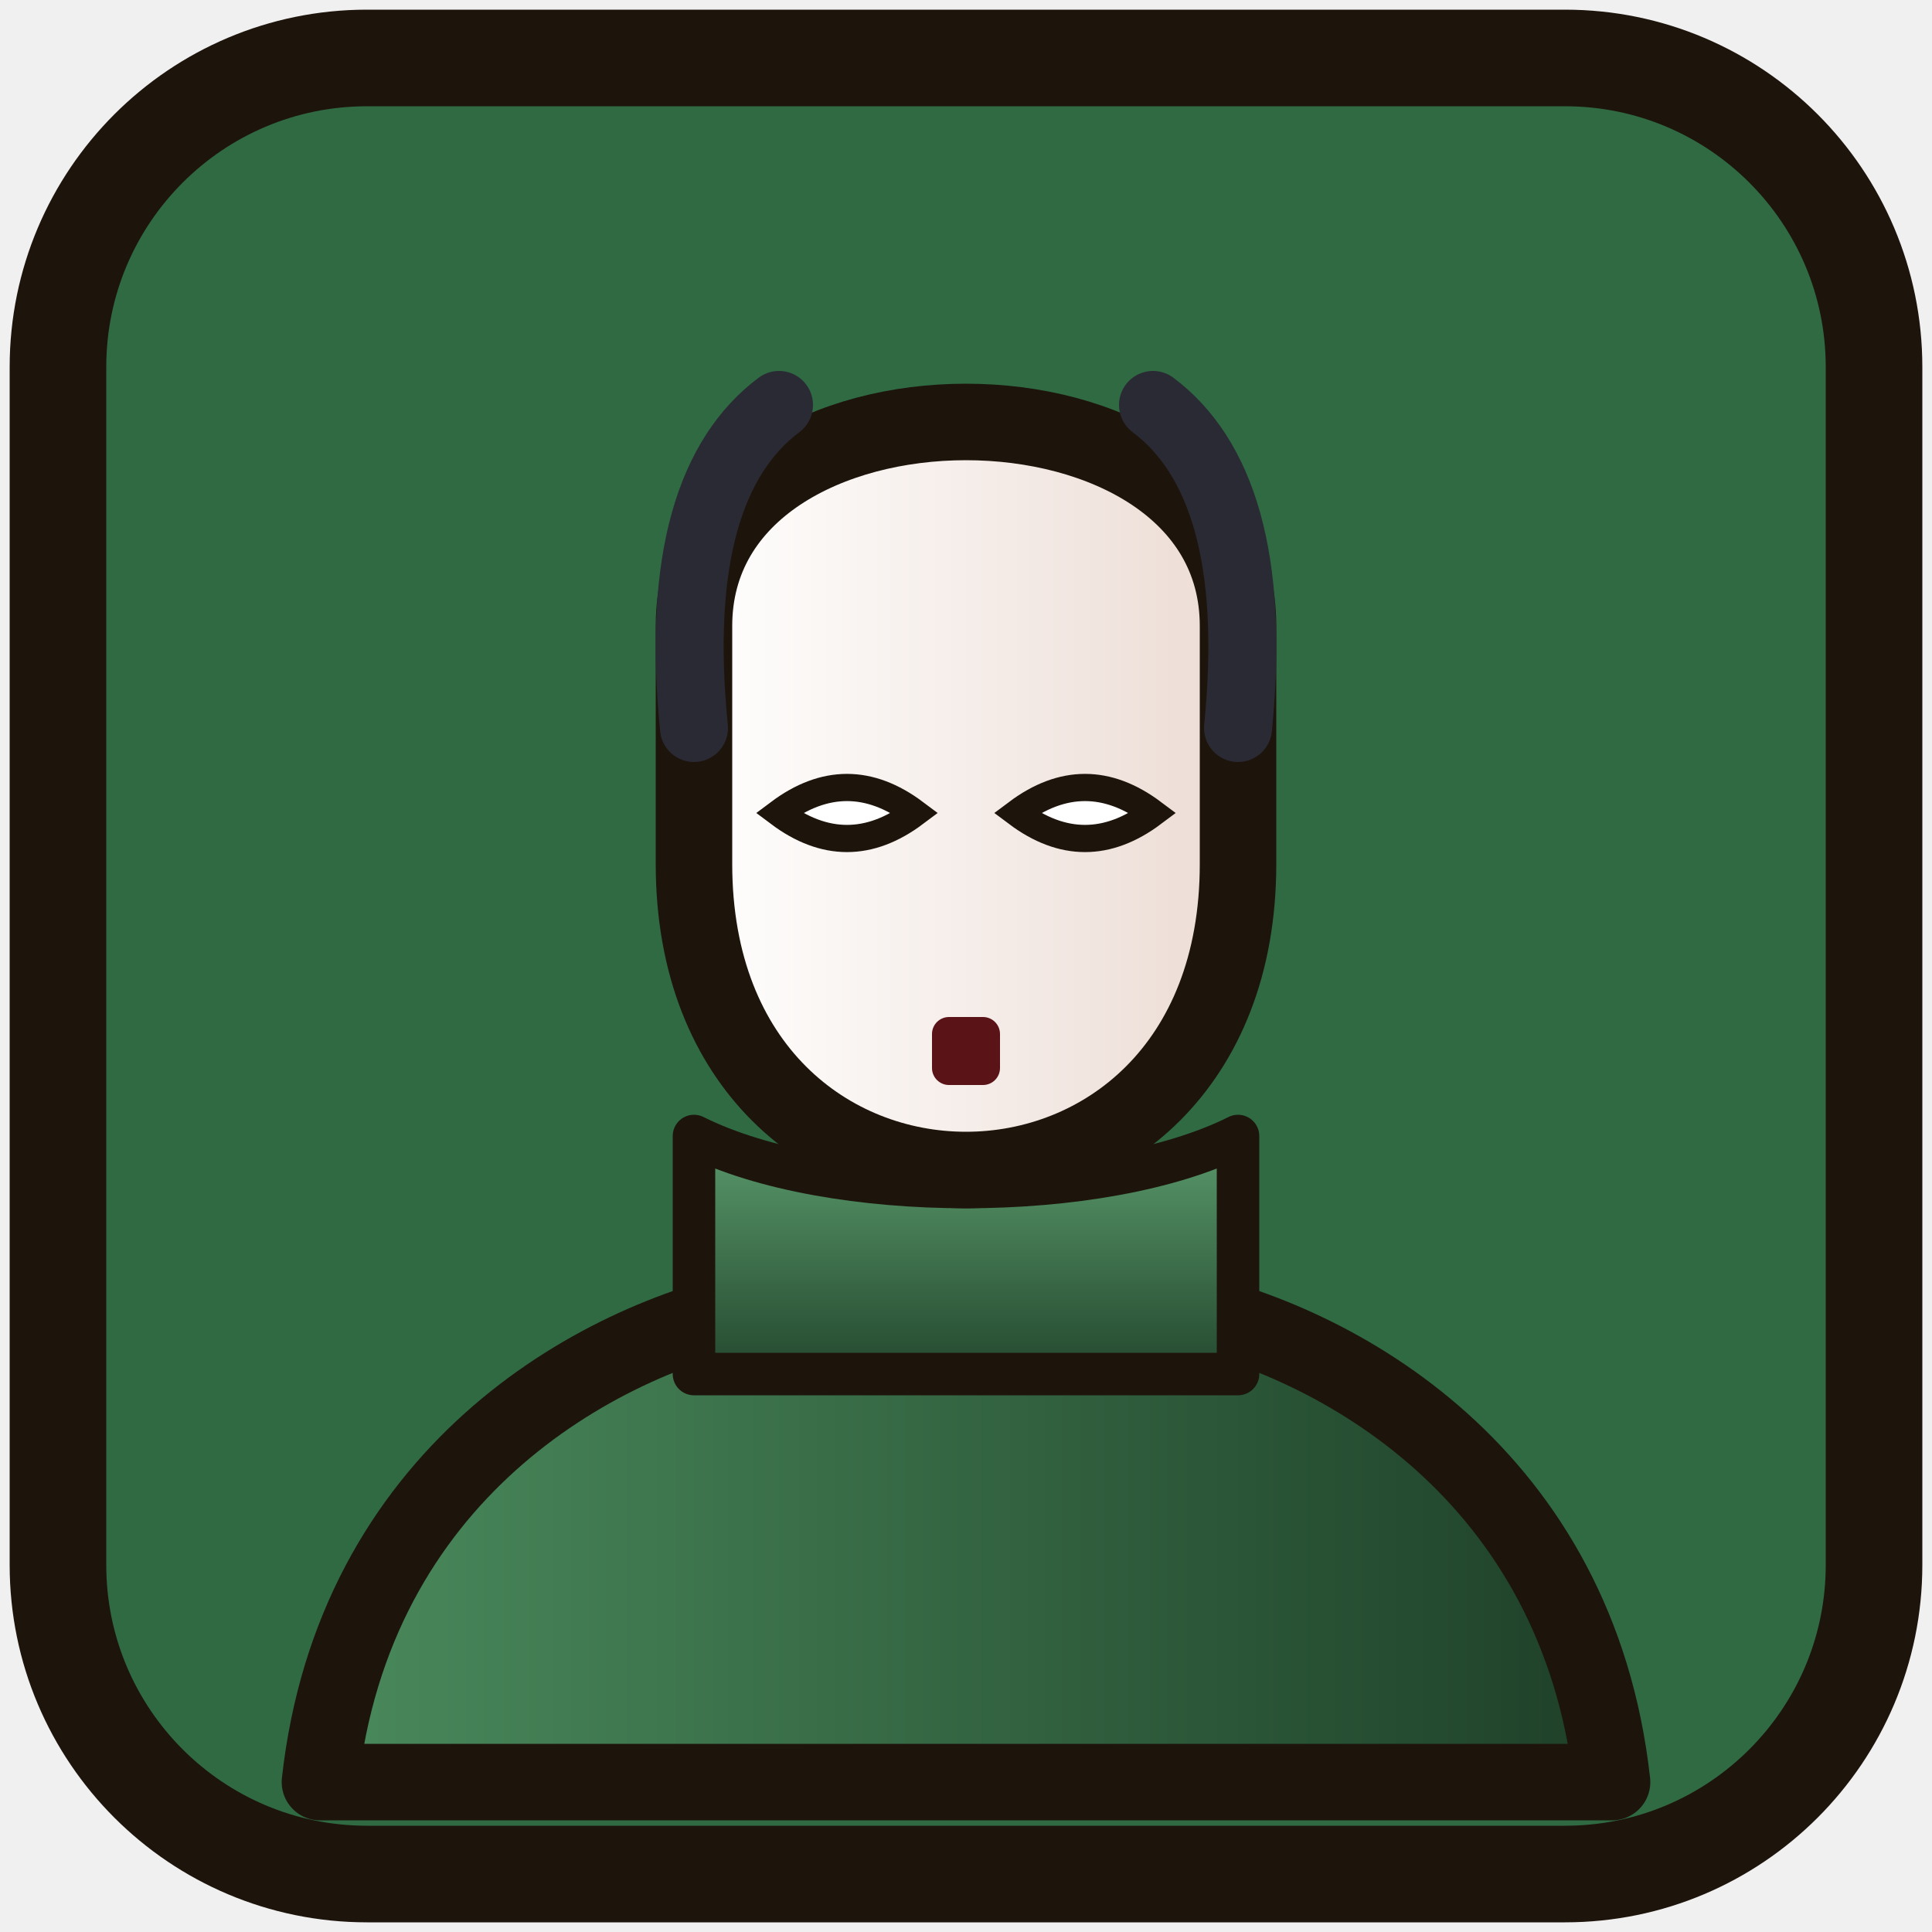
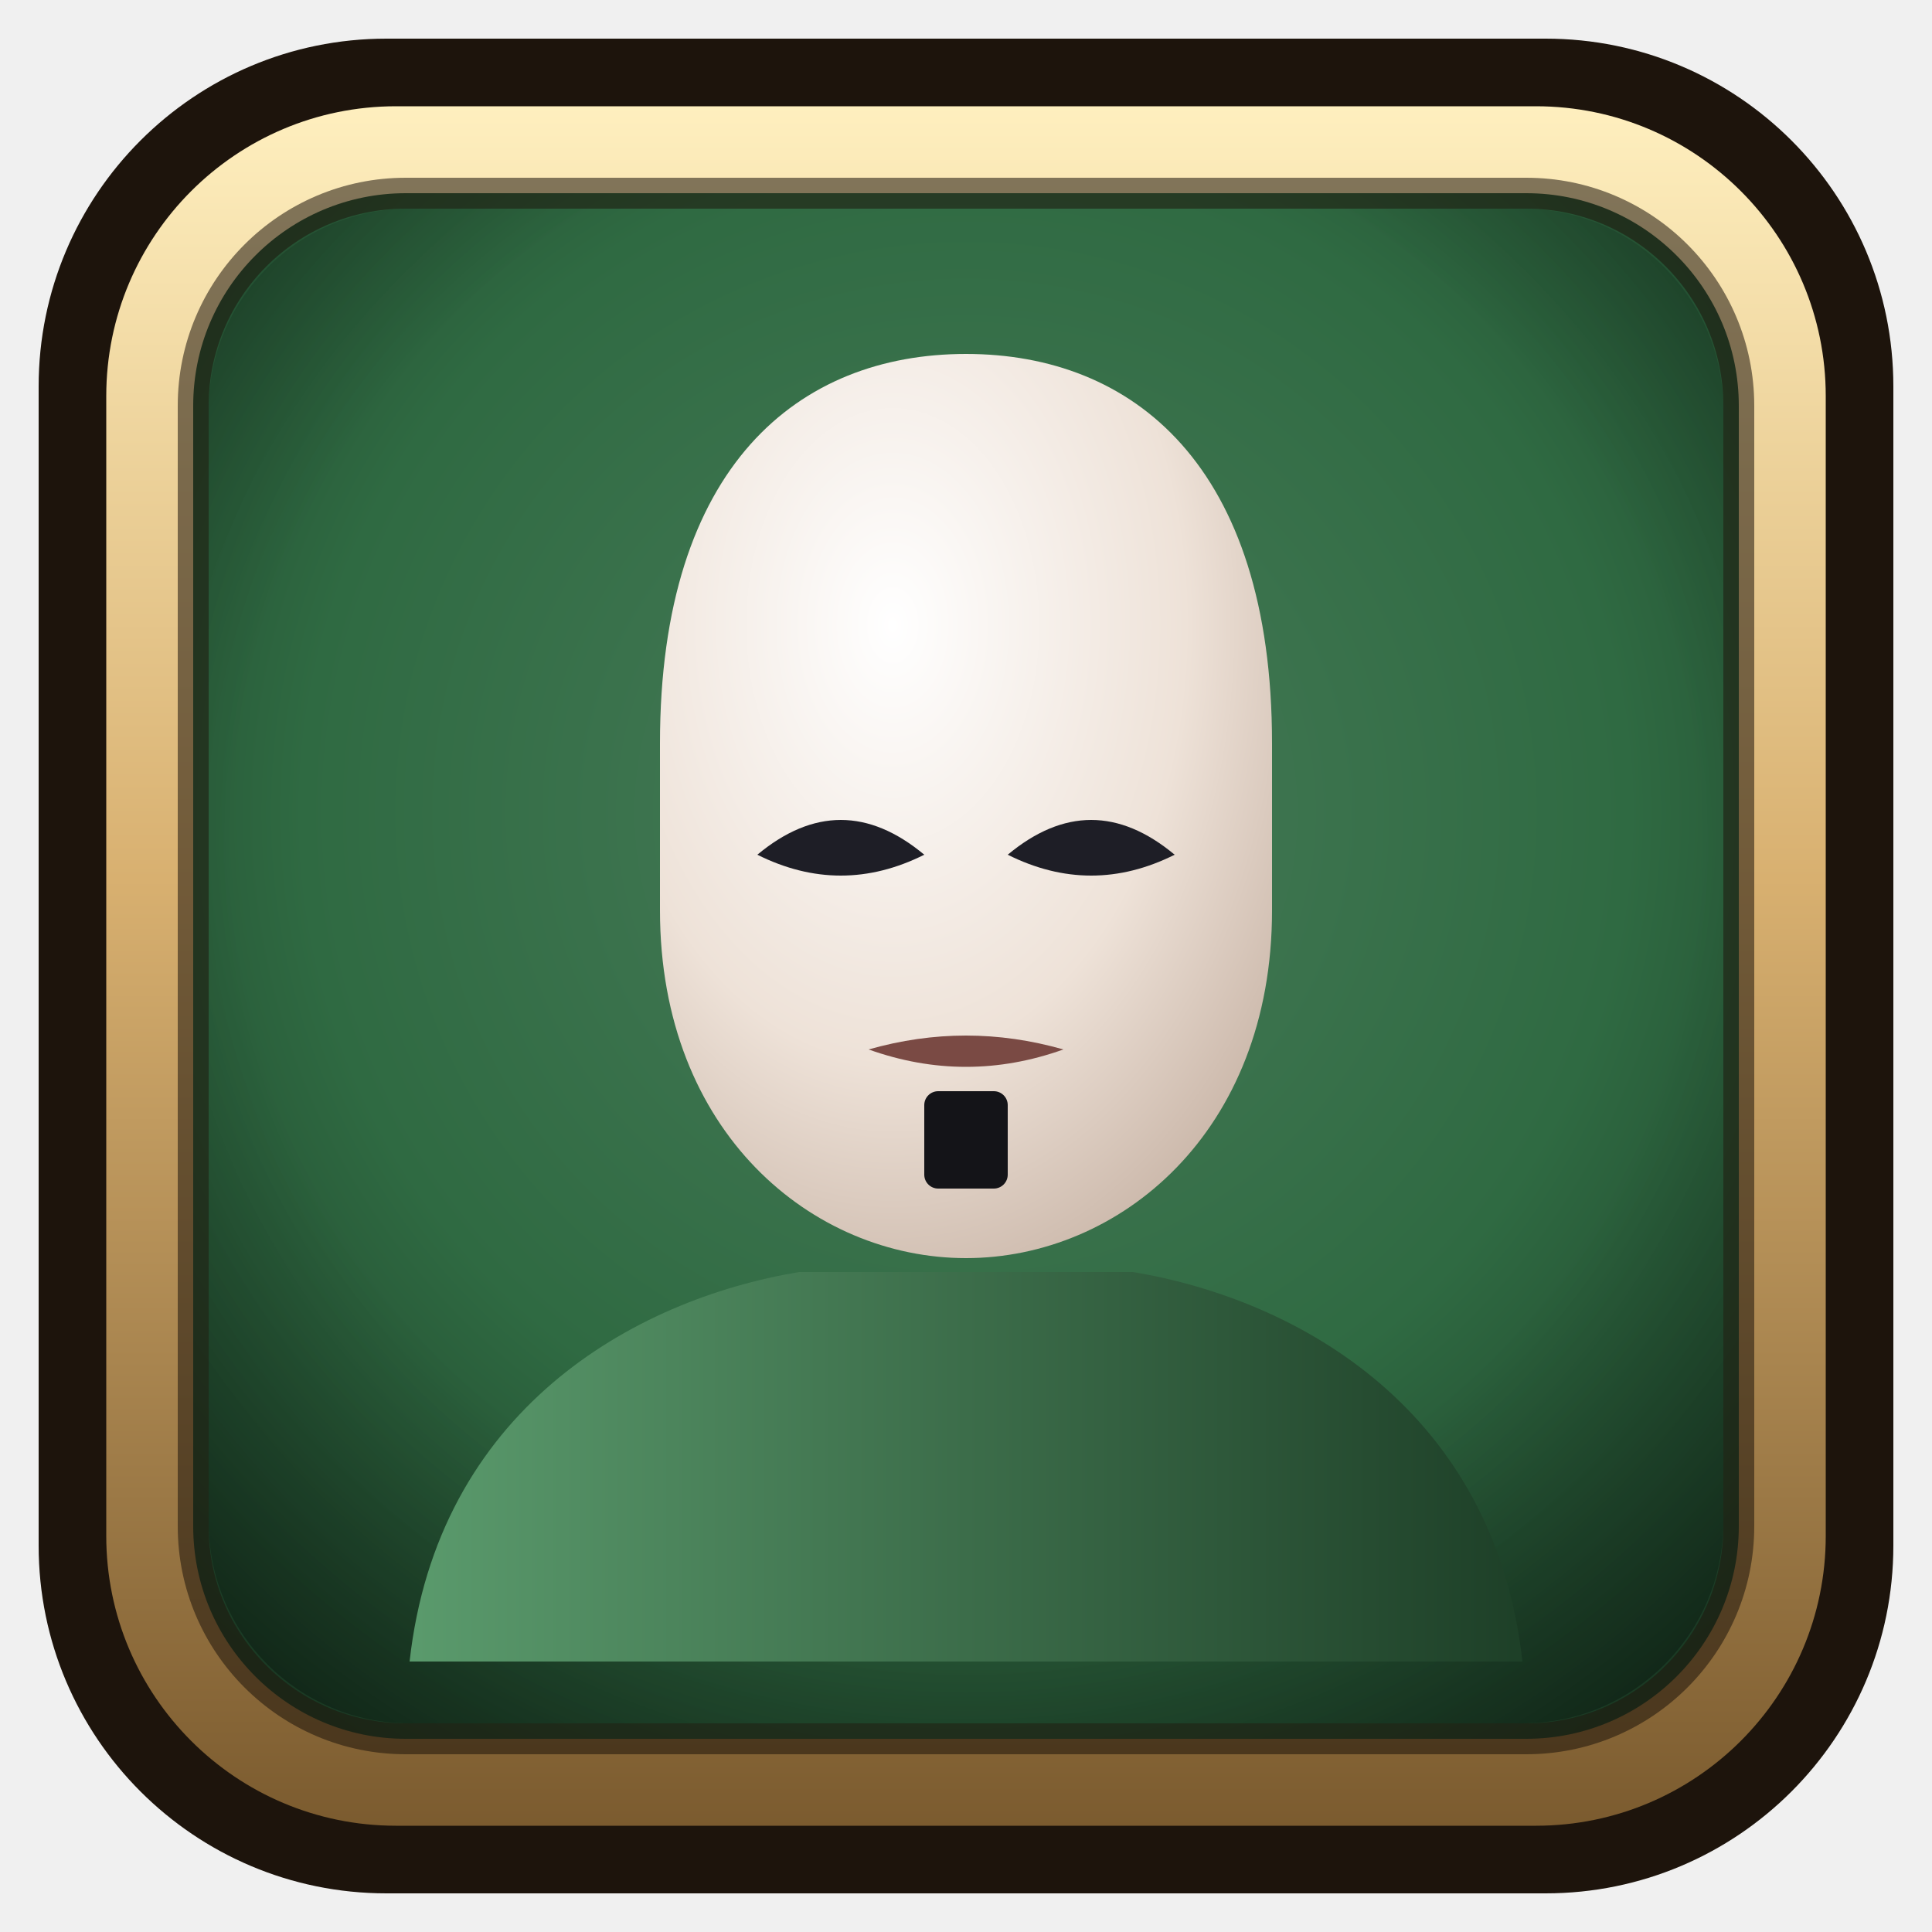
<svg xmlns="http://www.w3.org/2000/svg" viewBox="0 0 100 100" width="100" height="100">
-   <defs>
-     <linearGradient id="p0" x1="0" y1="0" x2="1" y2="0">
-       <stop offset="0.00" stop-color="#4a8a5c" />
-       <stop offset="1.00" stop-color="#1e4028" />
-     </linearGradient>
-     <linearGradient id="p1" x1="0" y1="0" x2="0" y2="1">
-       <stop offset="0.00" stop-color="#5a9a6c" />
-       <stop offset="1.00" stop-color="#24482e" />
-     </linearGradient>
-     <linearGradient id="p2" x1="0" y1="0" x2="1" y2="0">
-       <stop offset="0.00" stop-color="#ffffff" />
-       <stop offset="1.00" stop-color="#ecdcd4" />
-     </linearGradient>
-   </defs>
+   <defs />
  <g transform="translate(0.0,0.0) scale(1)">
-     <rect x="3" y="3" width="94" height="94" rx="16" fill="#2f6a42" stroke="#1d140c" stroke-width="5" />
-     <g transform="translate(6 6) scale(.88)">
-       <path d="M12 98C14 80 28 72 38 70H62C72 72 86 80 88 98Z" fill="url(#p0)" stroke="#1d140c" stroke-width="4.5" stroke-linejoin="round" stroke-linecap="round" />
-       <path d="M34 74V60C42 64 58 64 66 60V74Z" fill="url(#p1)" stroke="#1d140c" stroke-width="2.5" stroke-linejoin="round" stroke-linecap="round" />
-       <path d="M34 30C34 14 66 14 66 30V44C66 56 58 62 50 62C42 62 34 56 34 44Z" fill="url(#p2)" stroke="#1d140c" stroke-width="4.5" stroke-linejoin="round" stroke-linecap="round" />
-       <path d="M34 36C33 26 35 20 39 17M66 36C67 26 65 20 61 17" fill="none" stroke="#2a2a34" stroke-width="4" stroke-linecap="round" />
-       <path d="M39 41Q43 38 47 41Q43 44 39 41ZM53 41Q57 38 61 41Q57 44 53 41Z" fill="#ffffff" stroke="#1d140c" stroke-width="1.6" />
-       <rect x="48" y="53" width="4" height="4" rx="1" fill="#5a1418" />
+     <defs>
+       <radialGradient id="res-advisor-face" cx=".5" cy=".4" r=".72">
+         <stop offset="0" stop-color="#487c59" />
+         <stop offset=".6" stop-color="#2f6a42" />
+         <stop offset="1" stop-color="#1a3a24" />
+       </radialGradient>
+       <linearGradient id="res-advisor-rim" x1="0" y1="0" x2="0" y2="1">
+         <stop offset="0" stop-color="#fff0c0" />
+         <stop offset=".45" stop-color="#d8b070" />
+         <stop offset="1" stop-color="#7a5a2e" />
+       </linearGradient>
+       <radialGradient id="res-advisor-inner" cx=".5" cy=".42" r=".7">
+         <stop offset=".68" stop-color="#000" stop-opacity="0" />
+         <stop offset="1" stop-color="#000" stop-opacity=".3" />
+       </radialGradient>
+     </defs>
+     <rect x="2" y="2" width="96" height="96" rx="18" fill="#1d140c" />
+     <rect x="5.5" y="5.5" width="89" height="89" rx="15" fill="url(#res-advisor-rim)" />
+     <rect x="10" y="10" width="80" height="80" rx="11" fill="url(#res-advisor-face)" stroke="#1d140c" stroke-opacity=".55" stroke-width="1.6" />
+     <rect x="10.8" y="10.8" width="78.4" height="78.4" rx="10.4" fill="url(#res-advisor-inner)" />
+     <g transform="translate(14 14) scale(.72)">
+       <defs>
+         <linearGradient id="ad-robe" x1="0" y1="0" x2="1" y2="0">
+           <stop offset="0" stop-color="#5a9a6c" />
+           <stop offset="1" stop-color="#1e4028" />
+         </linearGradient>
+         <radialGradient id="ad-skin" cx=".38" cy=".3" r=".8">
+           <stop offset="0" stop-color="#ffffff" />
+           <stop offset=".6" stop-color="#eee2d8" />
+           <stop offset="1" stop-color="#c8b4a6" />
+         </radialGradient>
+       </defs>
+       <path d="M10 100C12 82 26 74 38 72H62C74 74 88 82 90 100Z" fill="url(#ad-robe)" />
+       <path d="M28 34C28 14 38 6 50 6C62 6 72 14 72 34V46C72 62 61 71 50 71C39 71 28 62 28 46Z" fill="url(#ad-skin)" />
+       <path d="M35 42Q41 37 47 42Q41 45 35 42ZM53 42Q59 37 65 42Q59 45 53 42Z" fill="#1e1e26" />
+       <path d="M43 56Q50 54 57 56Q50 58.5 43 56Z" fill="#7a4a44" />
+       <rect x="47" y="59" width="6" height="7" rx="1" fill="#141418" />
    </g>
  </g>
</svg>
